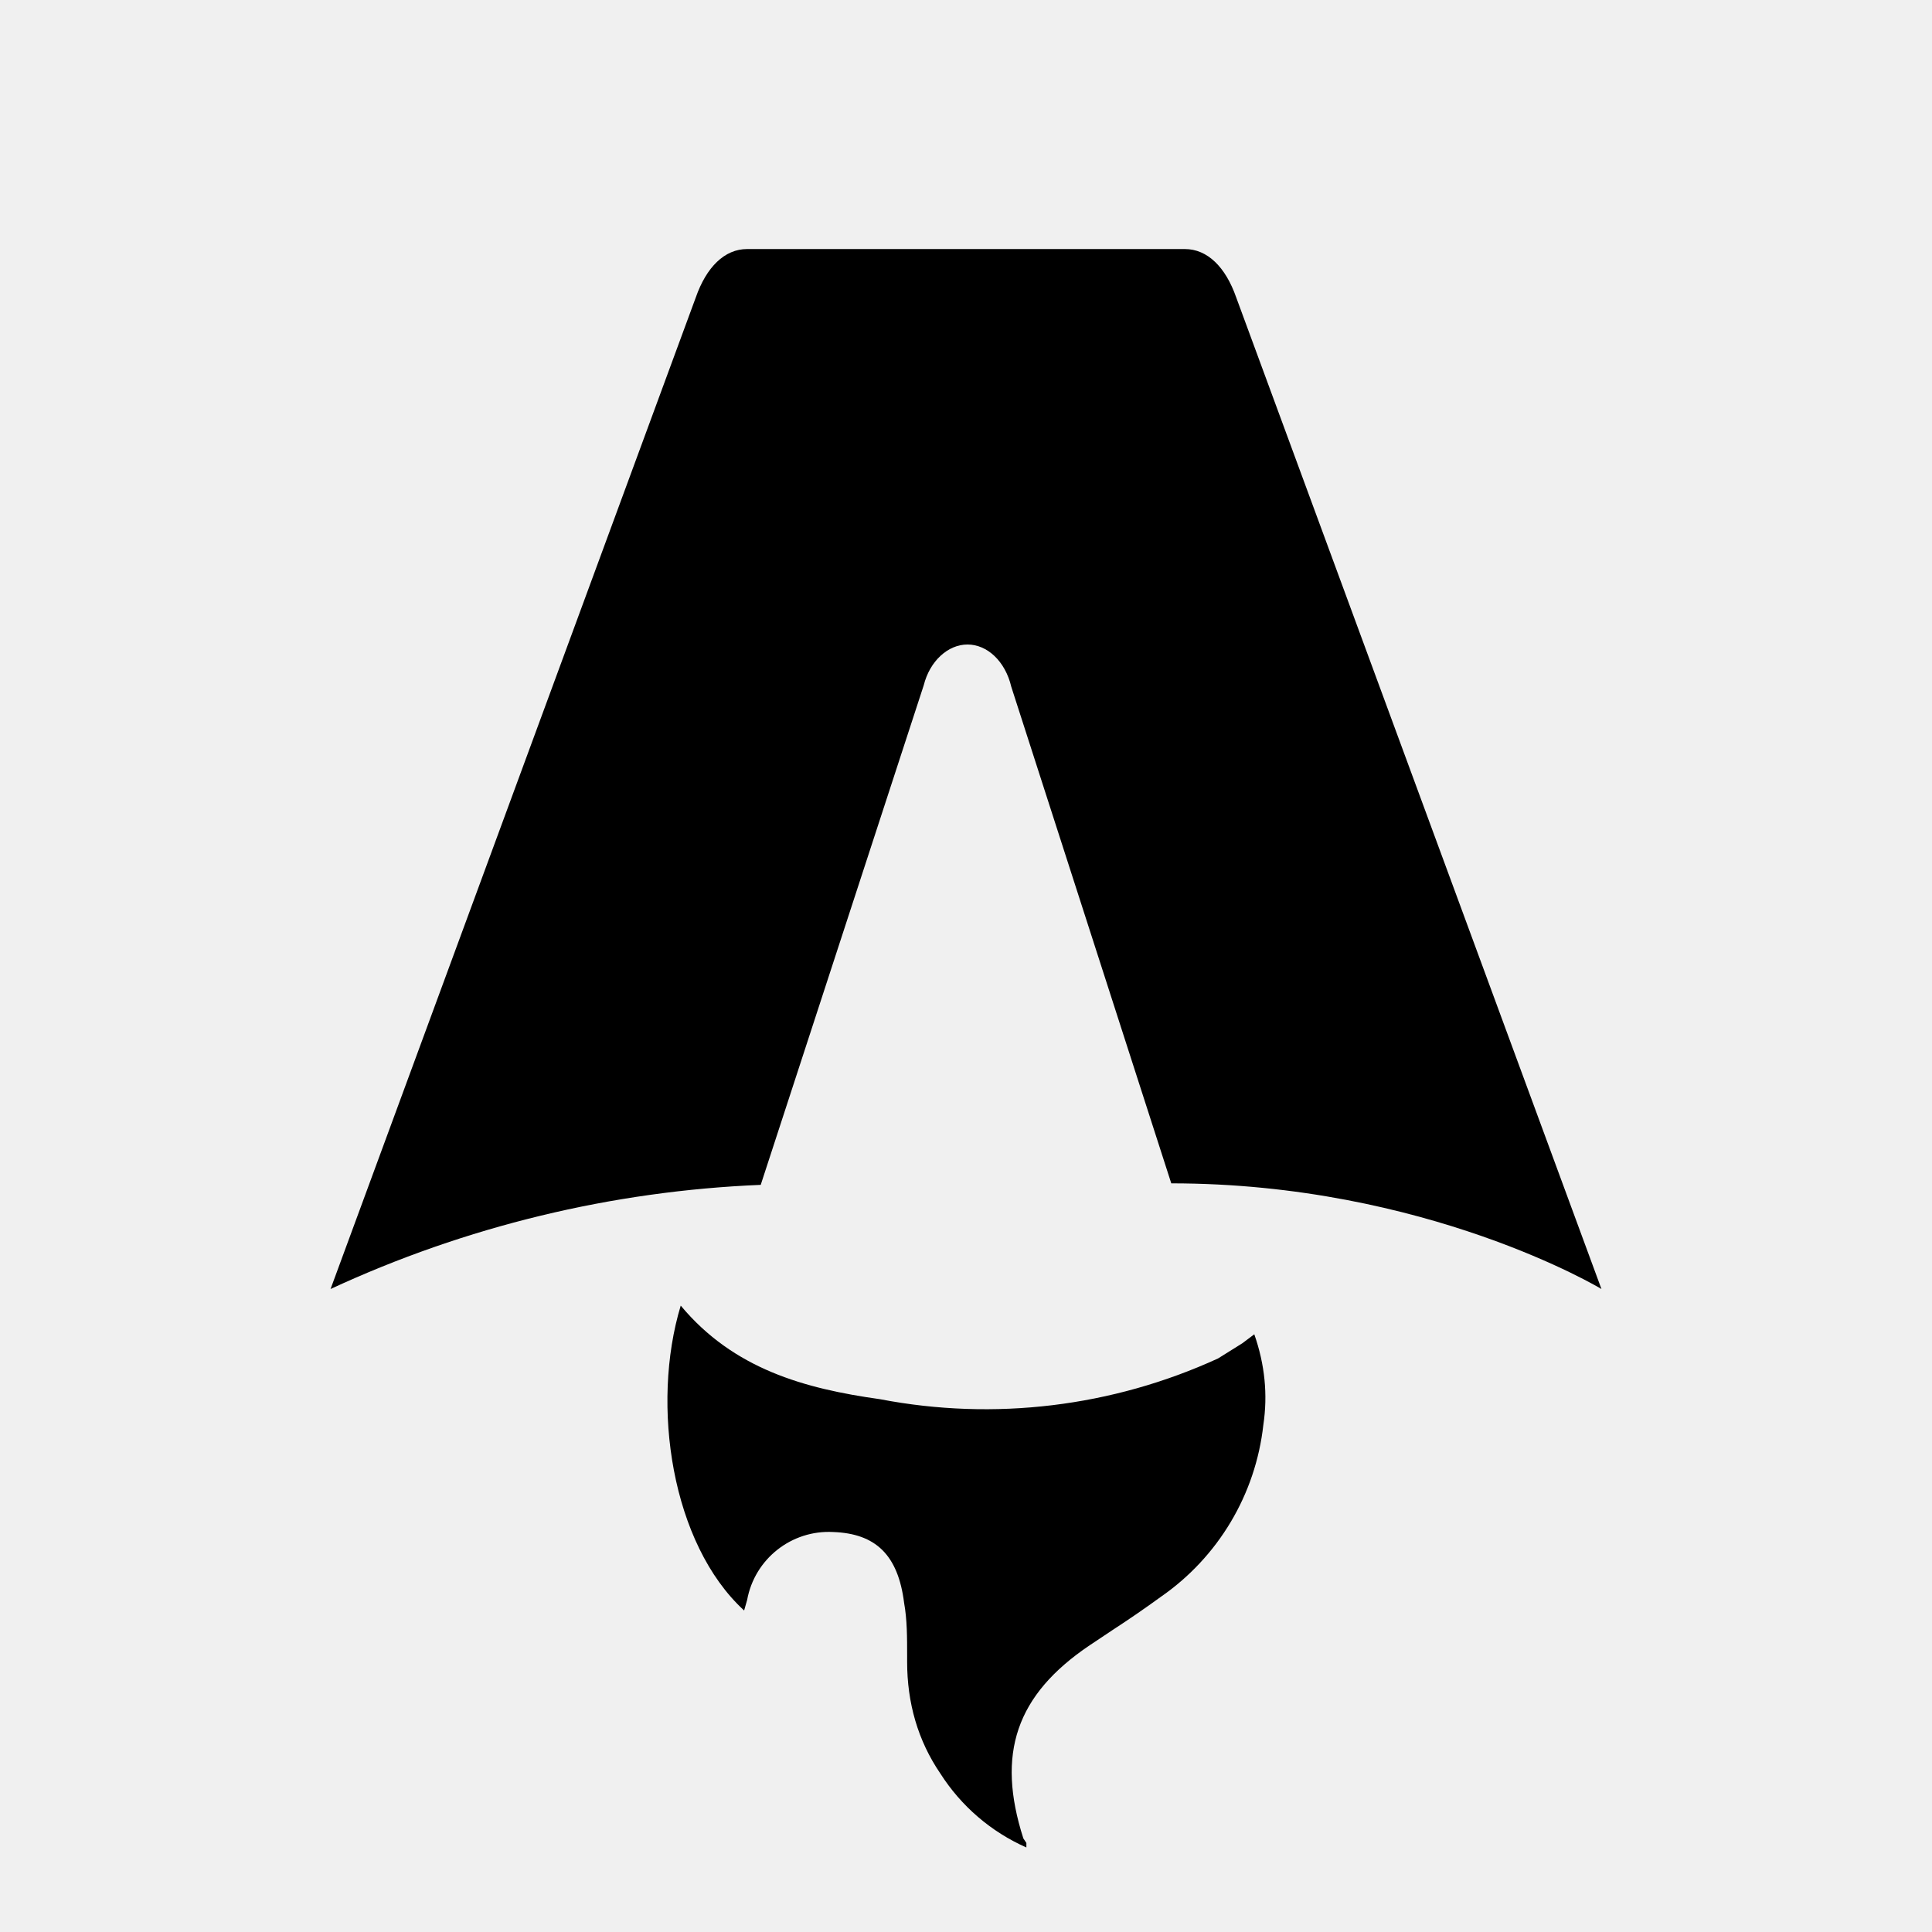
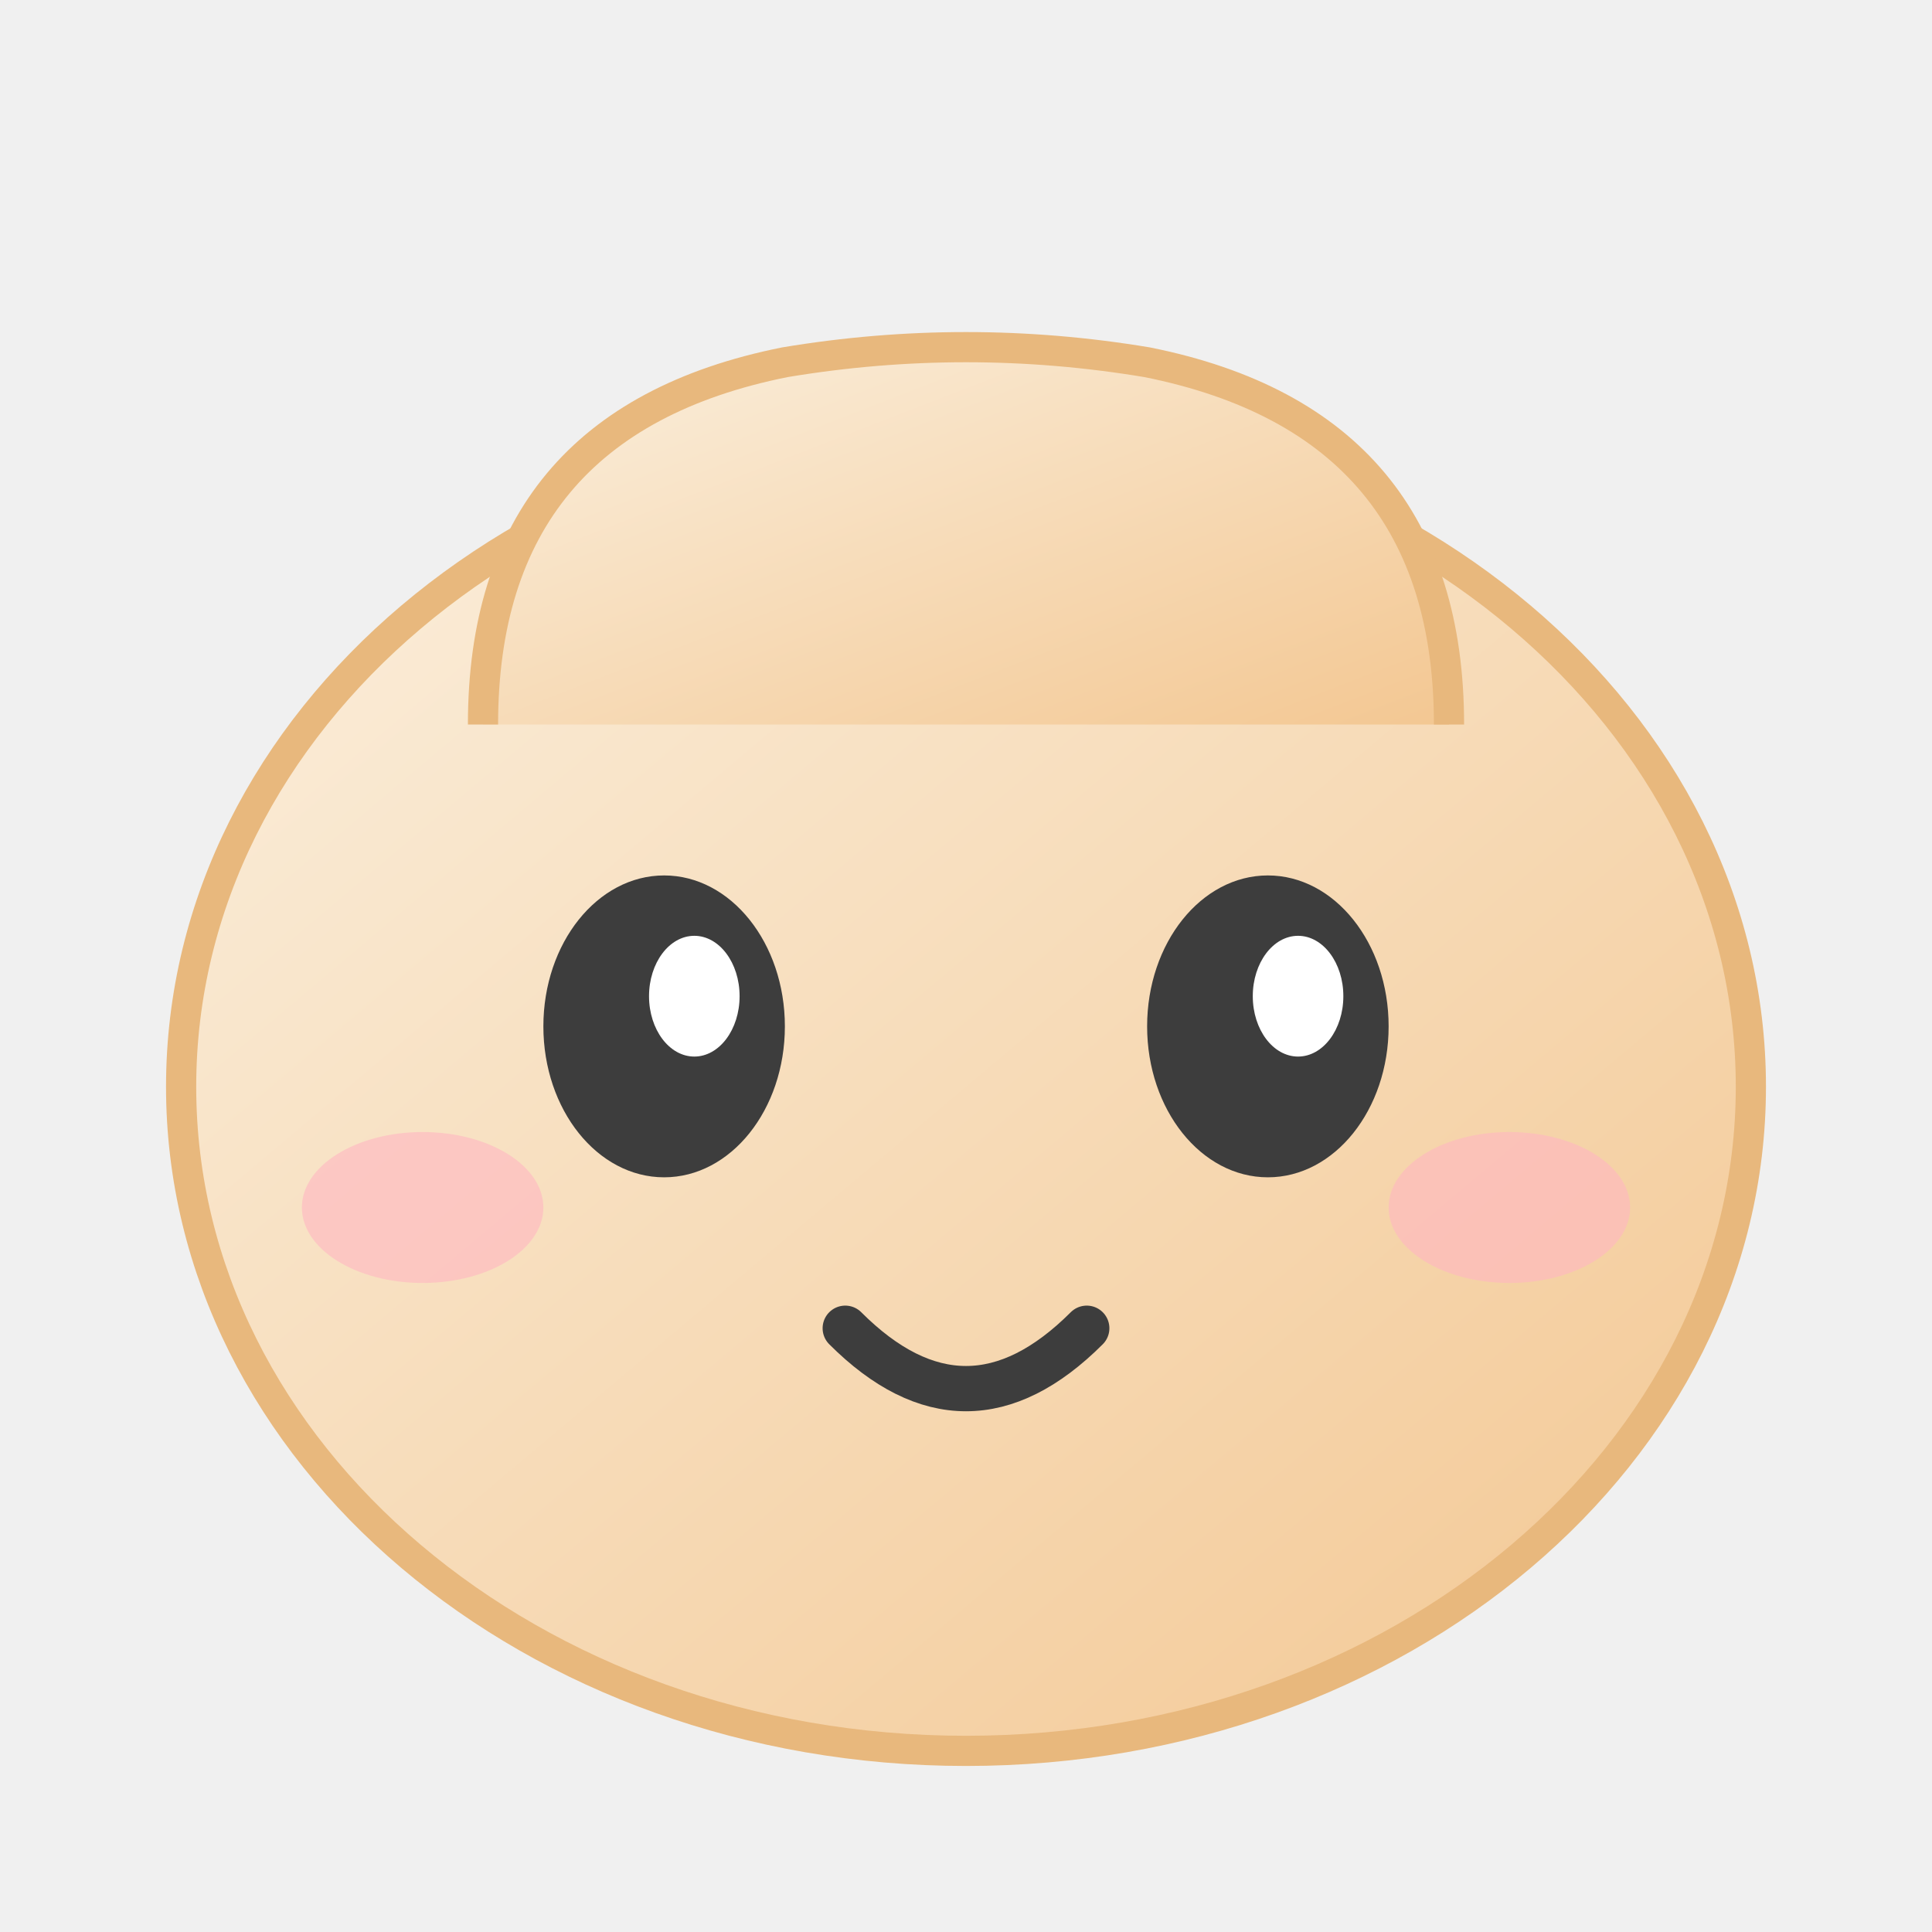
- <svg xmlns="http://www.w3.org/2000/svg" fill="none" viewBox="0 0 128 128">
-   <path d="M50.4 78.5a75.1 75.1 0 0 0-28.5 6.9l24.2-65.7c.7-2 1.9-3.2 3.4-3.2h29c1.5 0 2.7 1.2 3.4 3.2l24.2 65.7s-11.6-7-28.5-7L67 45.5c-.4-1.7-1.6-2.8-2.9-2.8-1.3 0-2.5 1.1-2.9 2.7L50.4 78.5Zm-1.1 28.2Zm-4.2-20.2c-2 6.6-.6 15.8 4.2 20.2a17.5 17.5 0 0 1 .2-.7 5.5 5.5 0 0 1 5.7-4.5c2.8.1 4.3 1.5 4.7 4.7.2 1.1.2 2.3.2 3.5v.4c0 2.7.7 5.2 2.2 7.4a13 13 0 0 0 5.7 4.9v-.3l-.2-.3c-1.8-5.6-.5-9.5 4.4-12.8l1.5-1a73 73 0 0 0 3.2-2.2 16 16 0 0 0 6.8-11.4c.3-2 .1-4-.6-6l-.8.6-1.6 1a37 37 0 0 1-22.4 2.7c-5-.7-9.7-2-13.2-6.2Z" />
-   <style>
-         path { fill: #000; }
-         @media (prefers-color-scheme: dark) {
-             path { fill: #FFF; }
-         }
-     </style>
+ <svg xmlns="http://www.w3.org/2000/svg" viewBox="0 0 32 32">
+   <defs>
+     <linearGradient id="bun-grad" x1="0%" y1="0%" x2="100%" y2="100%">
+       <stop offset="0%" style="stop-color:#fbf0df" />
+       <stop offset="100%" style="stop-color:#f3c792" />
+     </linearGradient>
+   </defs>
+   <ellipse cx="16" cy="18" rx="13" ry="11" fill="url(#bun-grad)" />
+   <ellipse cx="16" cy="18" rx="13" ry="11" fill="none" stroke="#e8b87d" stroke-width="0.5" />
+   <path d="M 8 12 Q 8 7 13 6 Q 16 5.5 19 6 Q 24 7 24 12" fill="url(#bun-grad)" stroke="#e8b87d" stroke-width="0.5" />
+   <ellipse cx="11" cy="17" rx="2" ry="2.5" fill="#3d3d3d" />
+   <ellipse cx="11.5" cy="16.5" rx="0.75" ry="1" fill="#fff" />
+   <ellipse cx="21" cy="17" rx="2" ry="2.5" fill="#3d3d3d" />
+   <ellipse cx="21.5" cy="16.5" rx="0.75" ry="1" fill="#fff" />
+   <ellipse cx="7" cy="20" rx="2" ry="1.25" fill="#ffb6c1" opacity="0.6" />
+   <ellipse cx="25" cy="20" rx="2" ry="1.25" fill="#ffb6c1" opacity="0.6" />
+   <path d="M 14 22 Q 16 24 18 22" fill="none" stroke="#3d3d3d" stroke-width="0.75" stroke-linecap="round" />
</svg>
